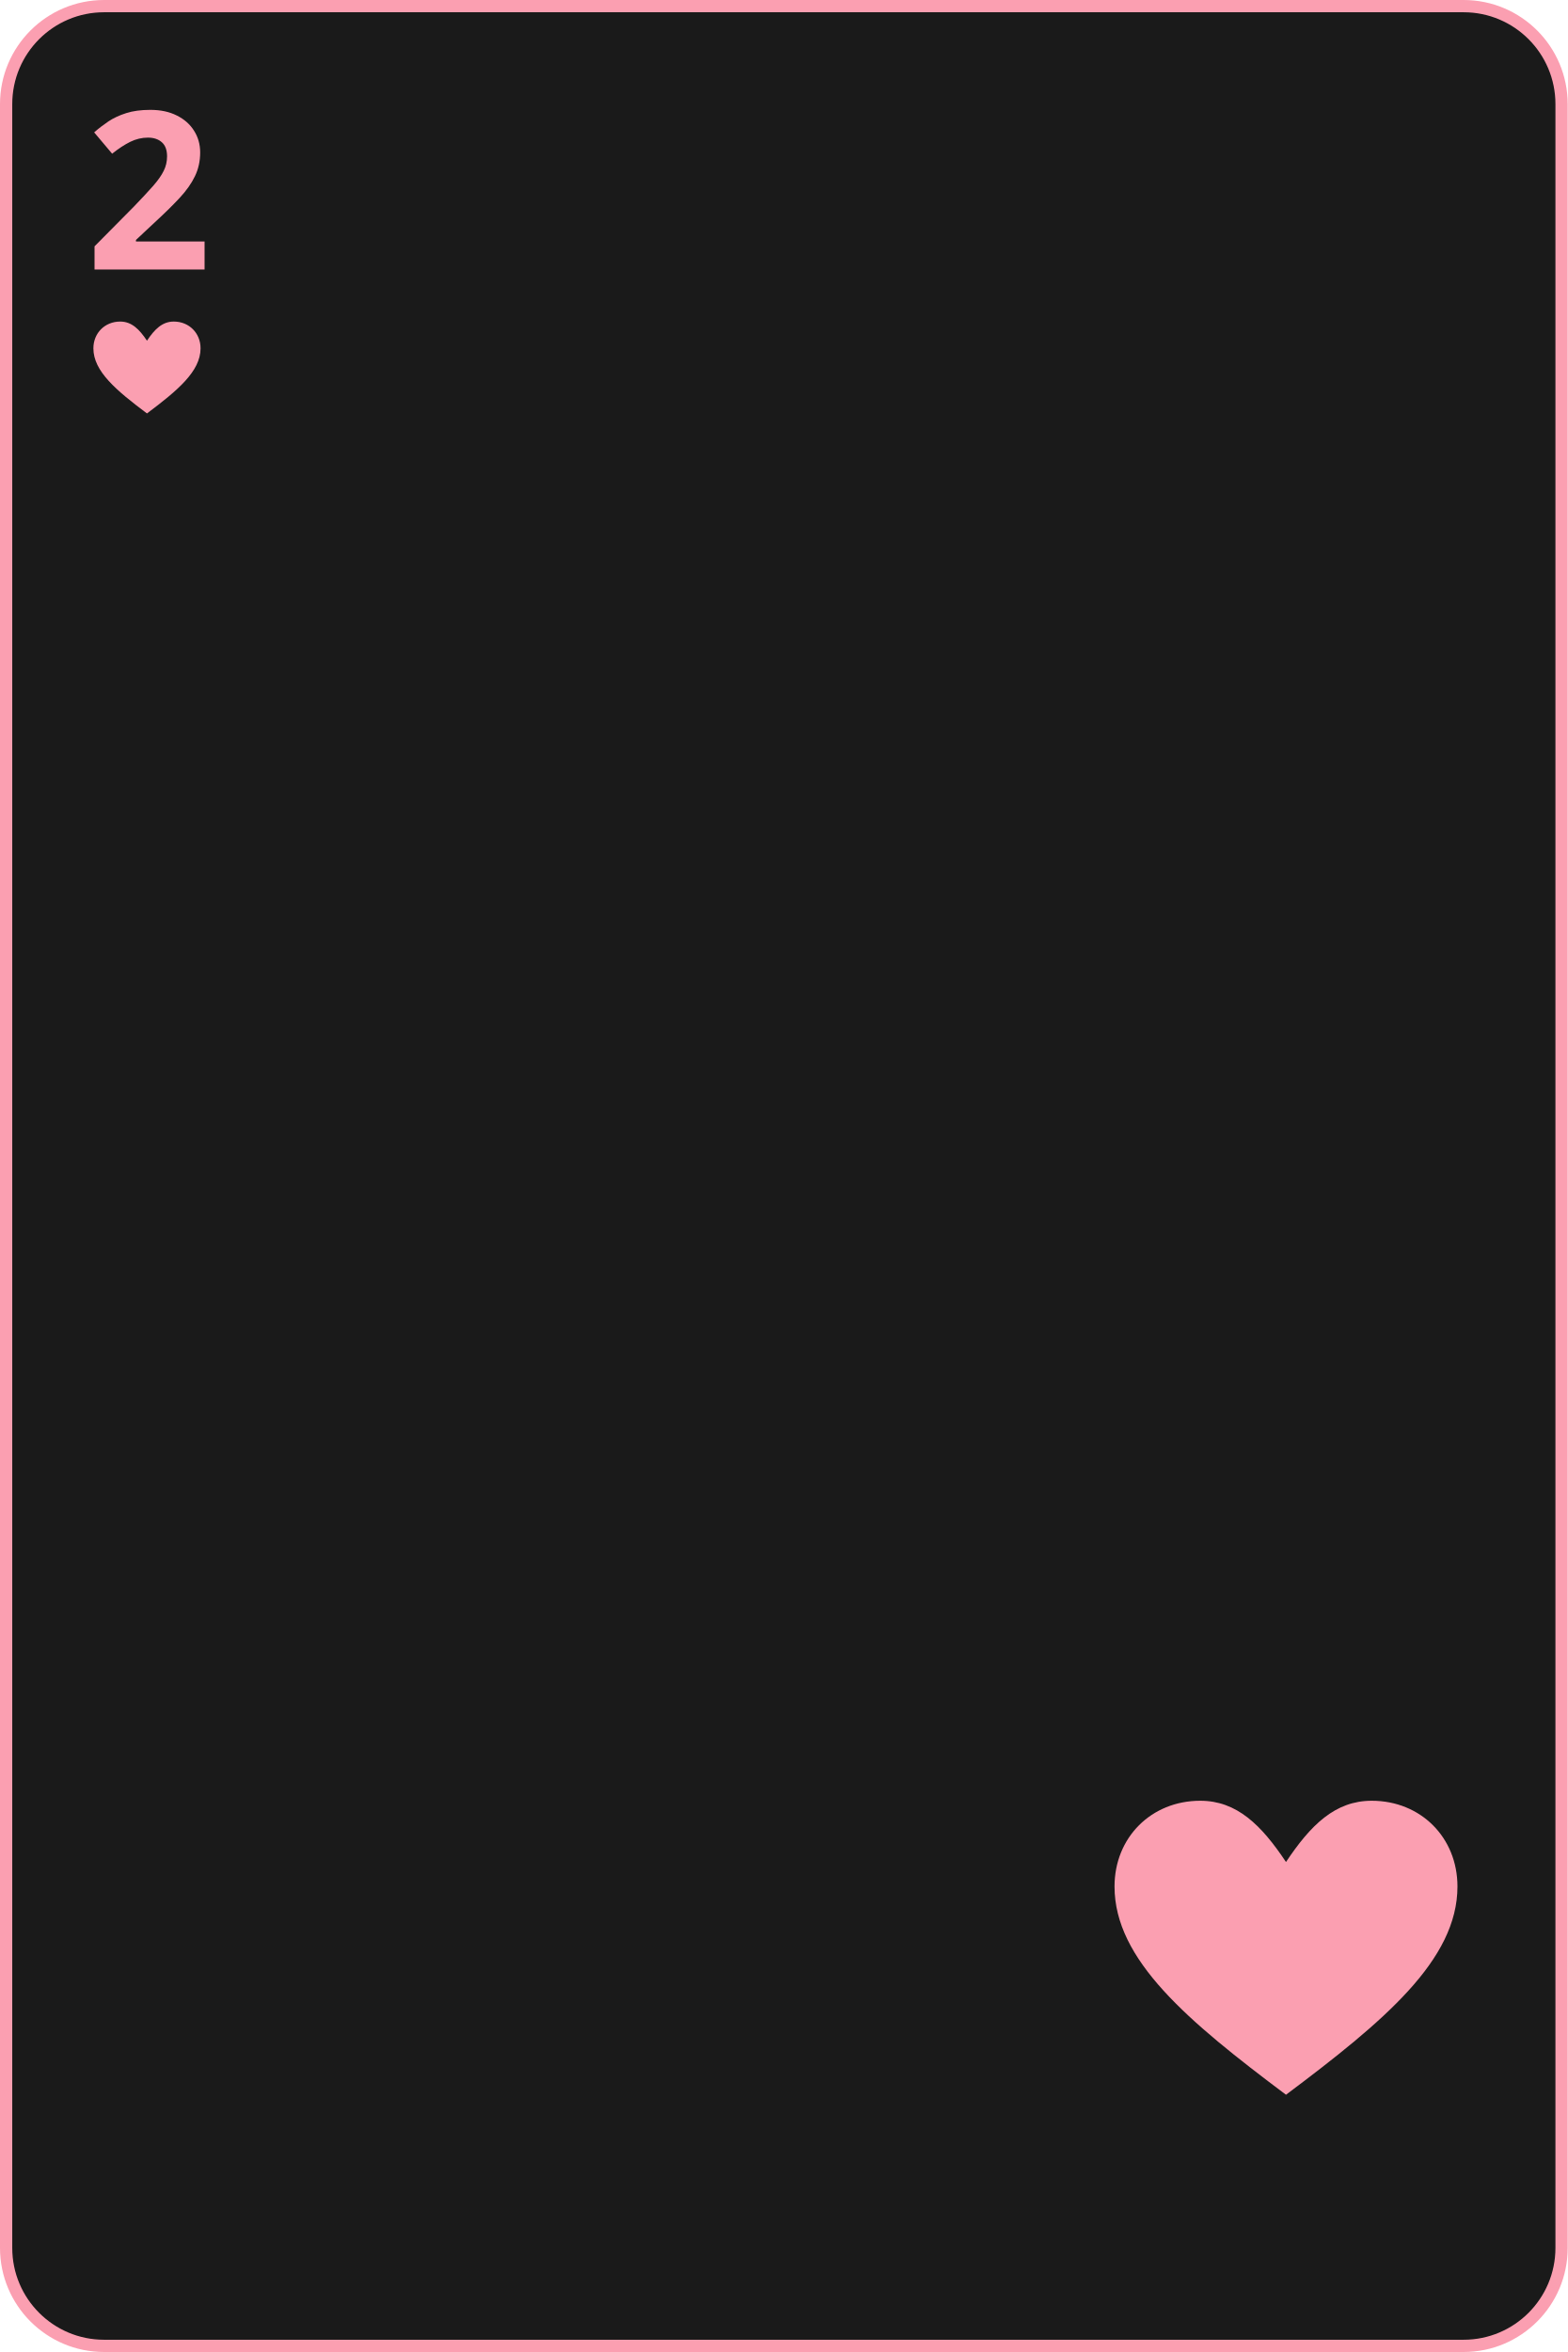
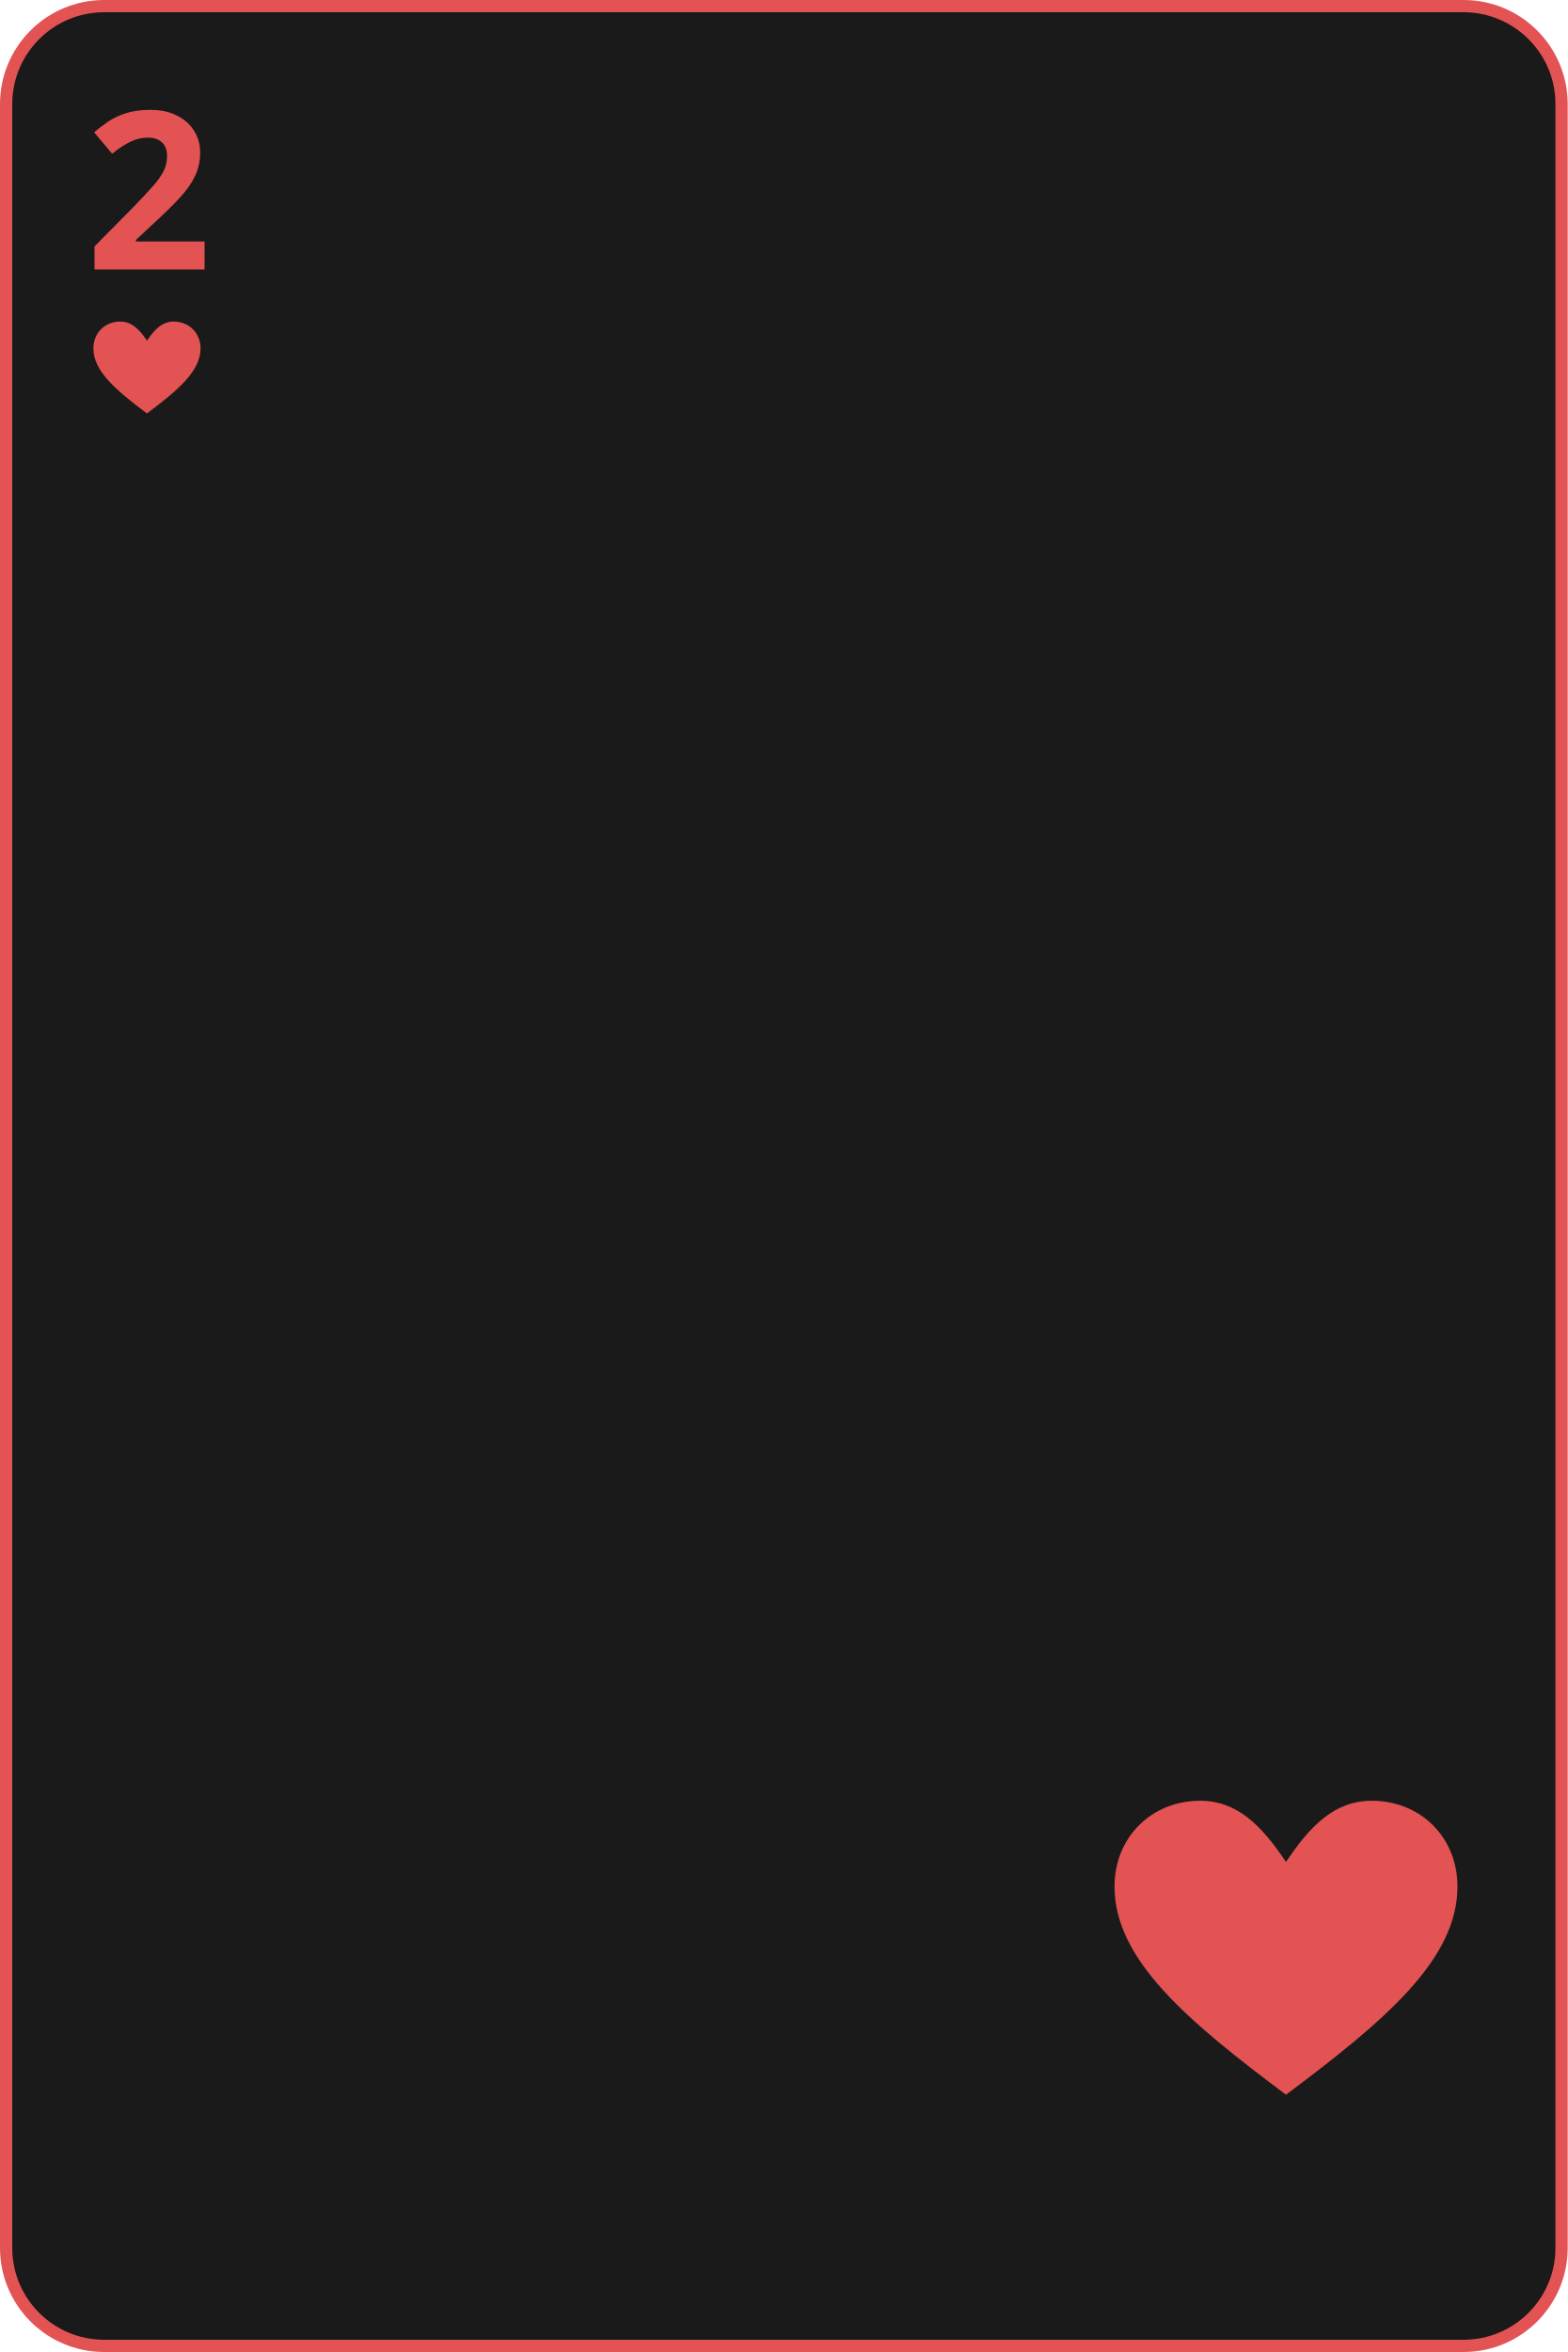
<svg xmlns="http://www.w3.org/2000/svg" width="256" height="384" viewBox="0 0 256 384">
-   <rect x="1" y="1" width="254" height="382" rx="16" ry="16" fill="#1a1a1a" stroke="#fb9fb1" stroke-width="2" />
-   <text x="14" y="44" font-family="Fira Mono" font-size="36" font-weight="700" fill="#fb9fb1">2</text>
+   <rect x="1" y="1" width="254" height="382" rx="16" ry="16" fill="#1a1a1a" stroke="#e35353" stroke-width="2" />
+   <text x="14" y="44" font-family="Fira Mono" font-size="36" font-weight="700" fill="#e35353">2</text>
  <g transform="translate(14 50) scale(0.625)">
-     <path d="M16,28 C 8,22 2,17 2,11 C 2,7 5,4 9,4 C 12,4 14,6 16,9 C 18,6 20,4 23,4 C 27,4 30,7 30,11 C 30,17 24,22 16,28 Z" fill="#fb9fb1" />
+     <path d="M16,28 C 8,22 2,17 2,11 C 2,7 5,4 9,4 C 12,4 14,6 16,9 C 18,6 20,4 23,4 C 27,4 30,7 30,11 C 30,17 24,22 16,28 Z" fill="#e35353" />
  </g>
  <g transform="translate(178 286) scale(2)">
-     <path d="M16,28 C 8,22 2,17 2,11 C 2,7 5,4 9,4 C 12,4 14,6 16,9 C 18,6 20,4 23,4 C 27,4 30,7 30,11 C 30,17 24,22 16,28 Z" fill="#fb9fb1" />
+     <path d="M16,28 C 8,22 2,17 2,11 C 2,7 5,4 9,4 C 12,4 14,6 16,9 C 18,6 20,4 23,4 C 27,4 30,7 30,11 C 30,17 24,22 16,28 Z" fill="#e35353" />
  </g>
</svg>
